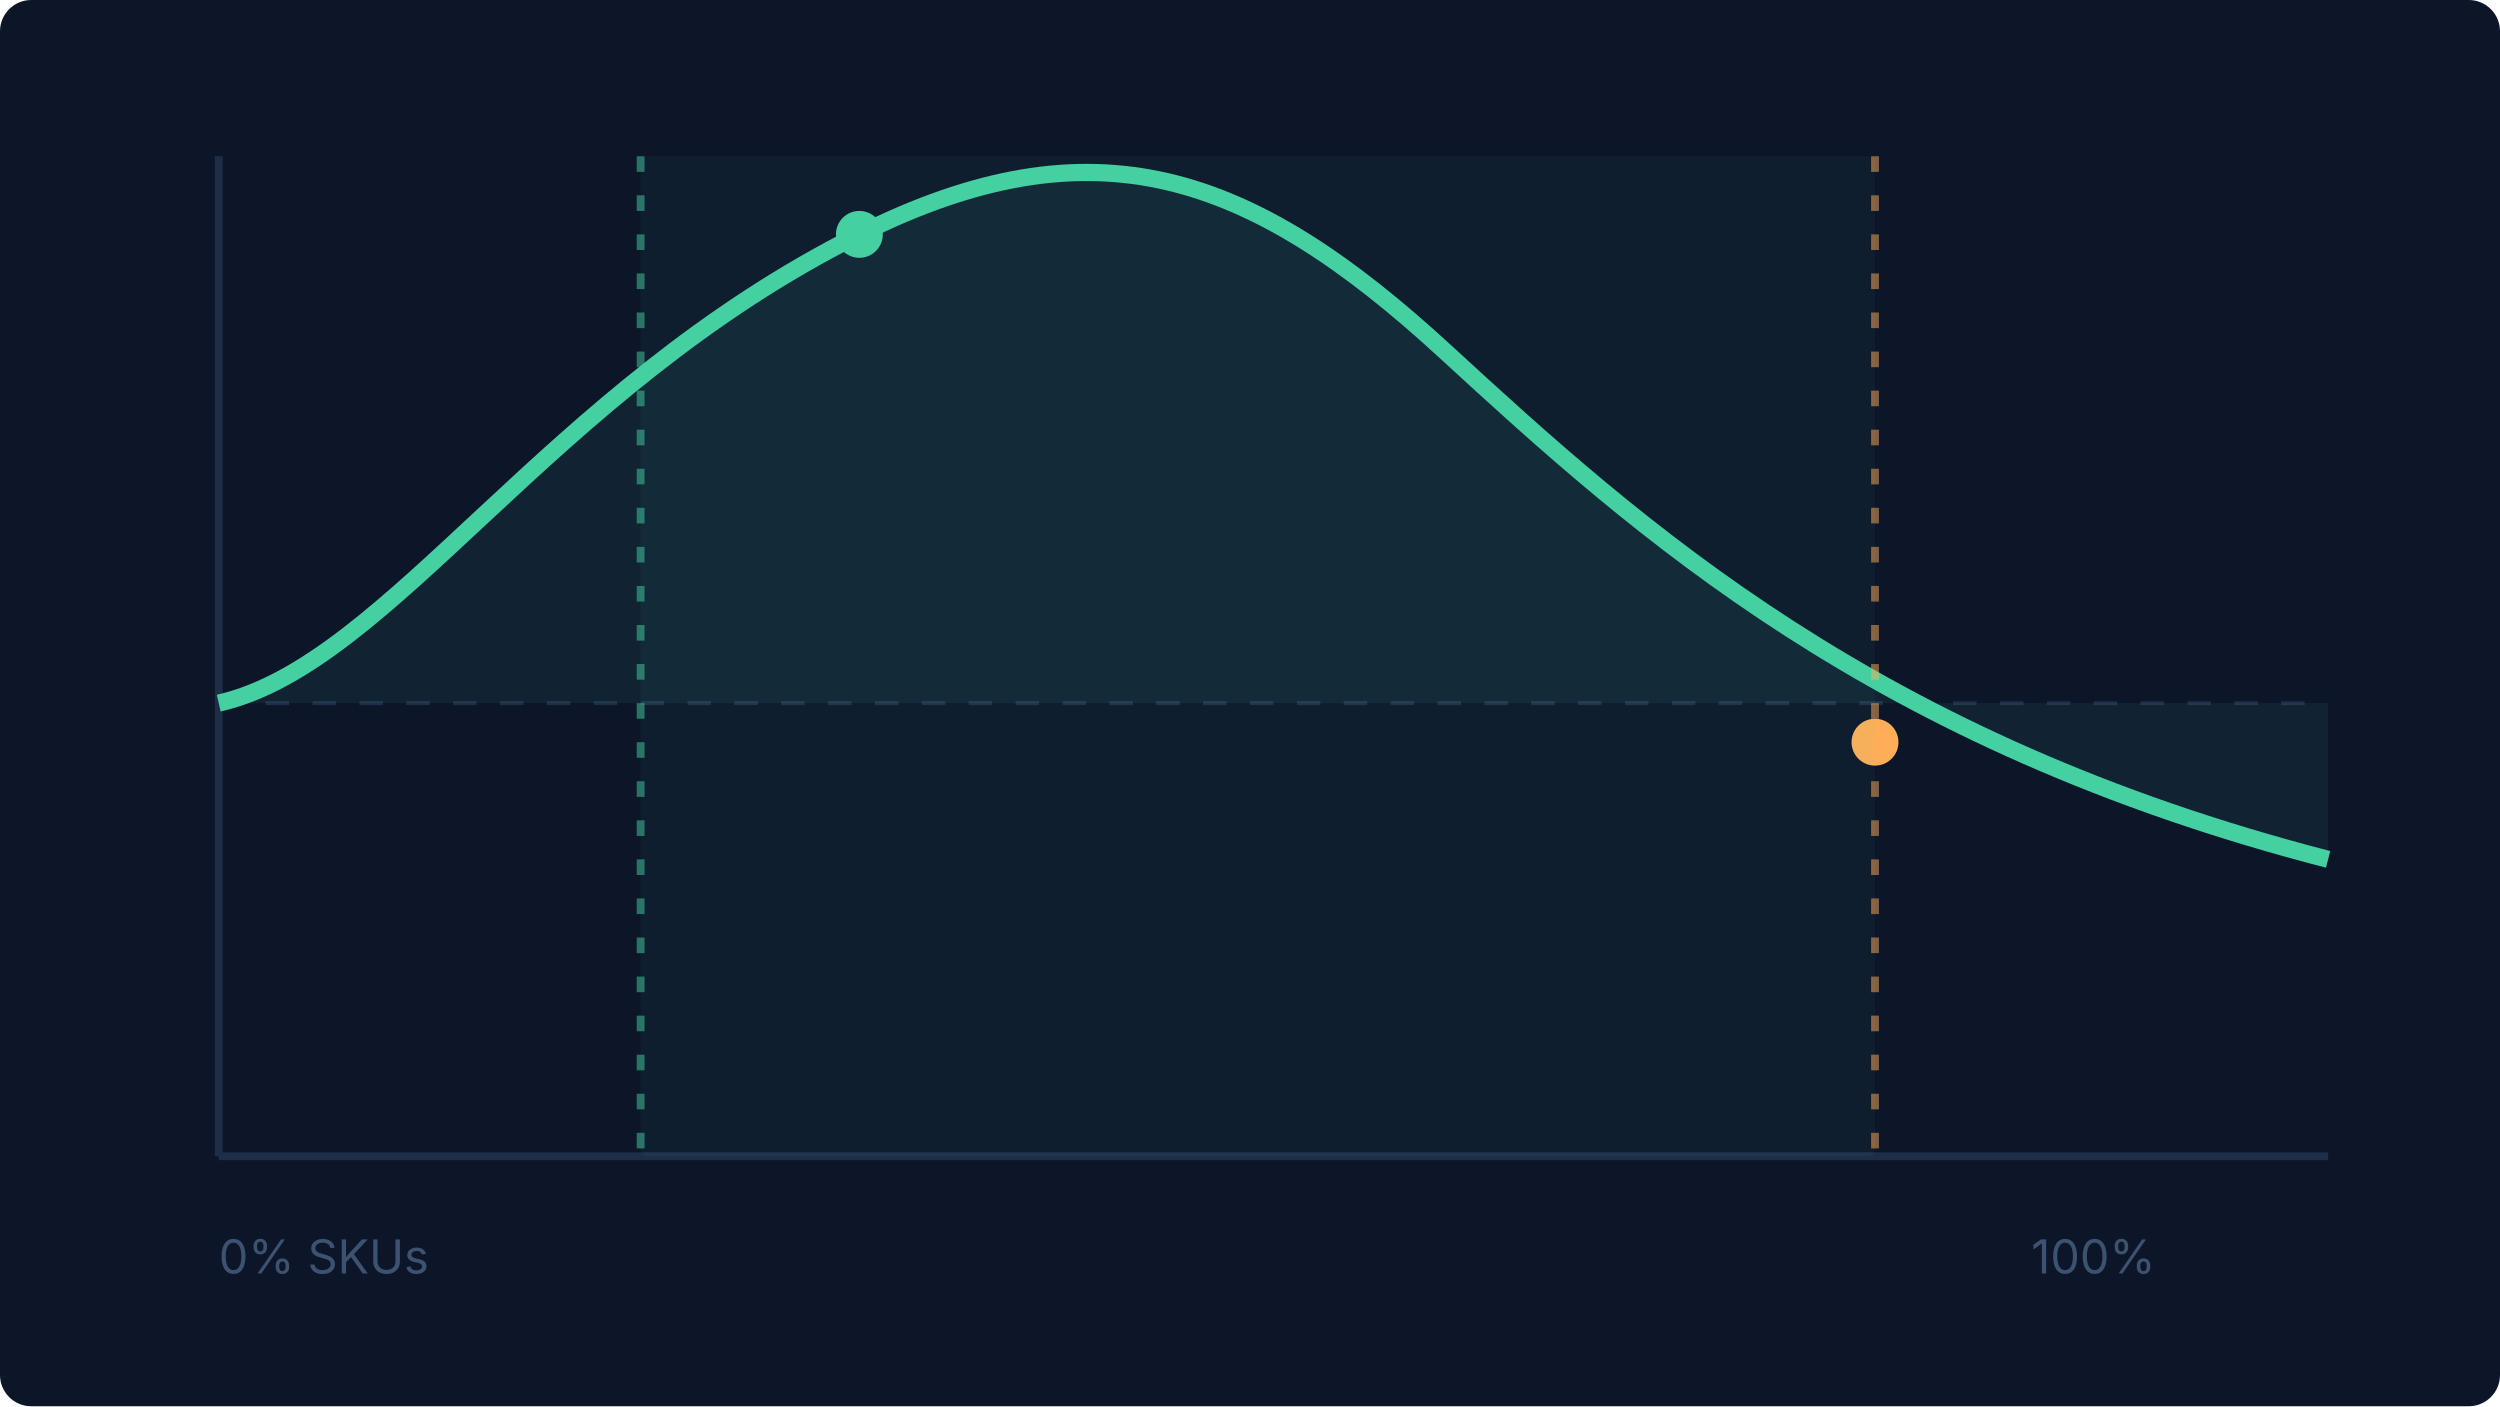
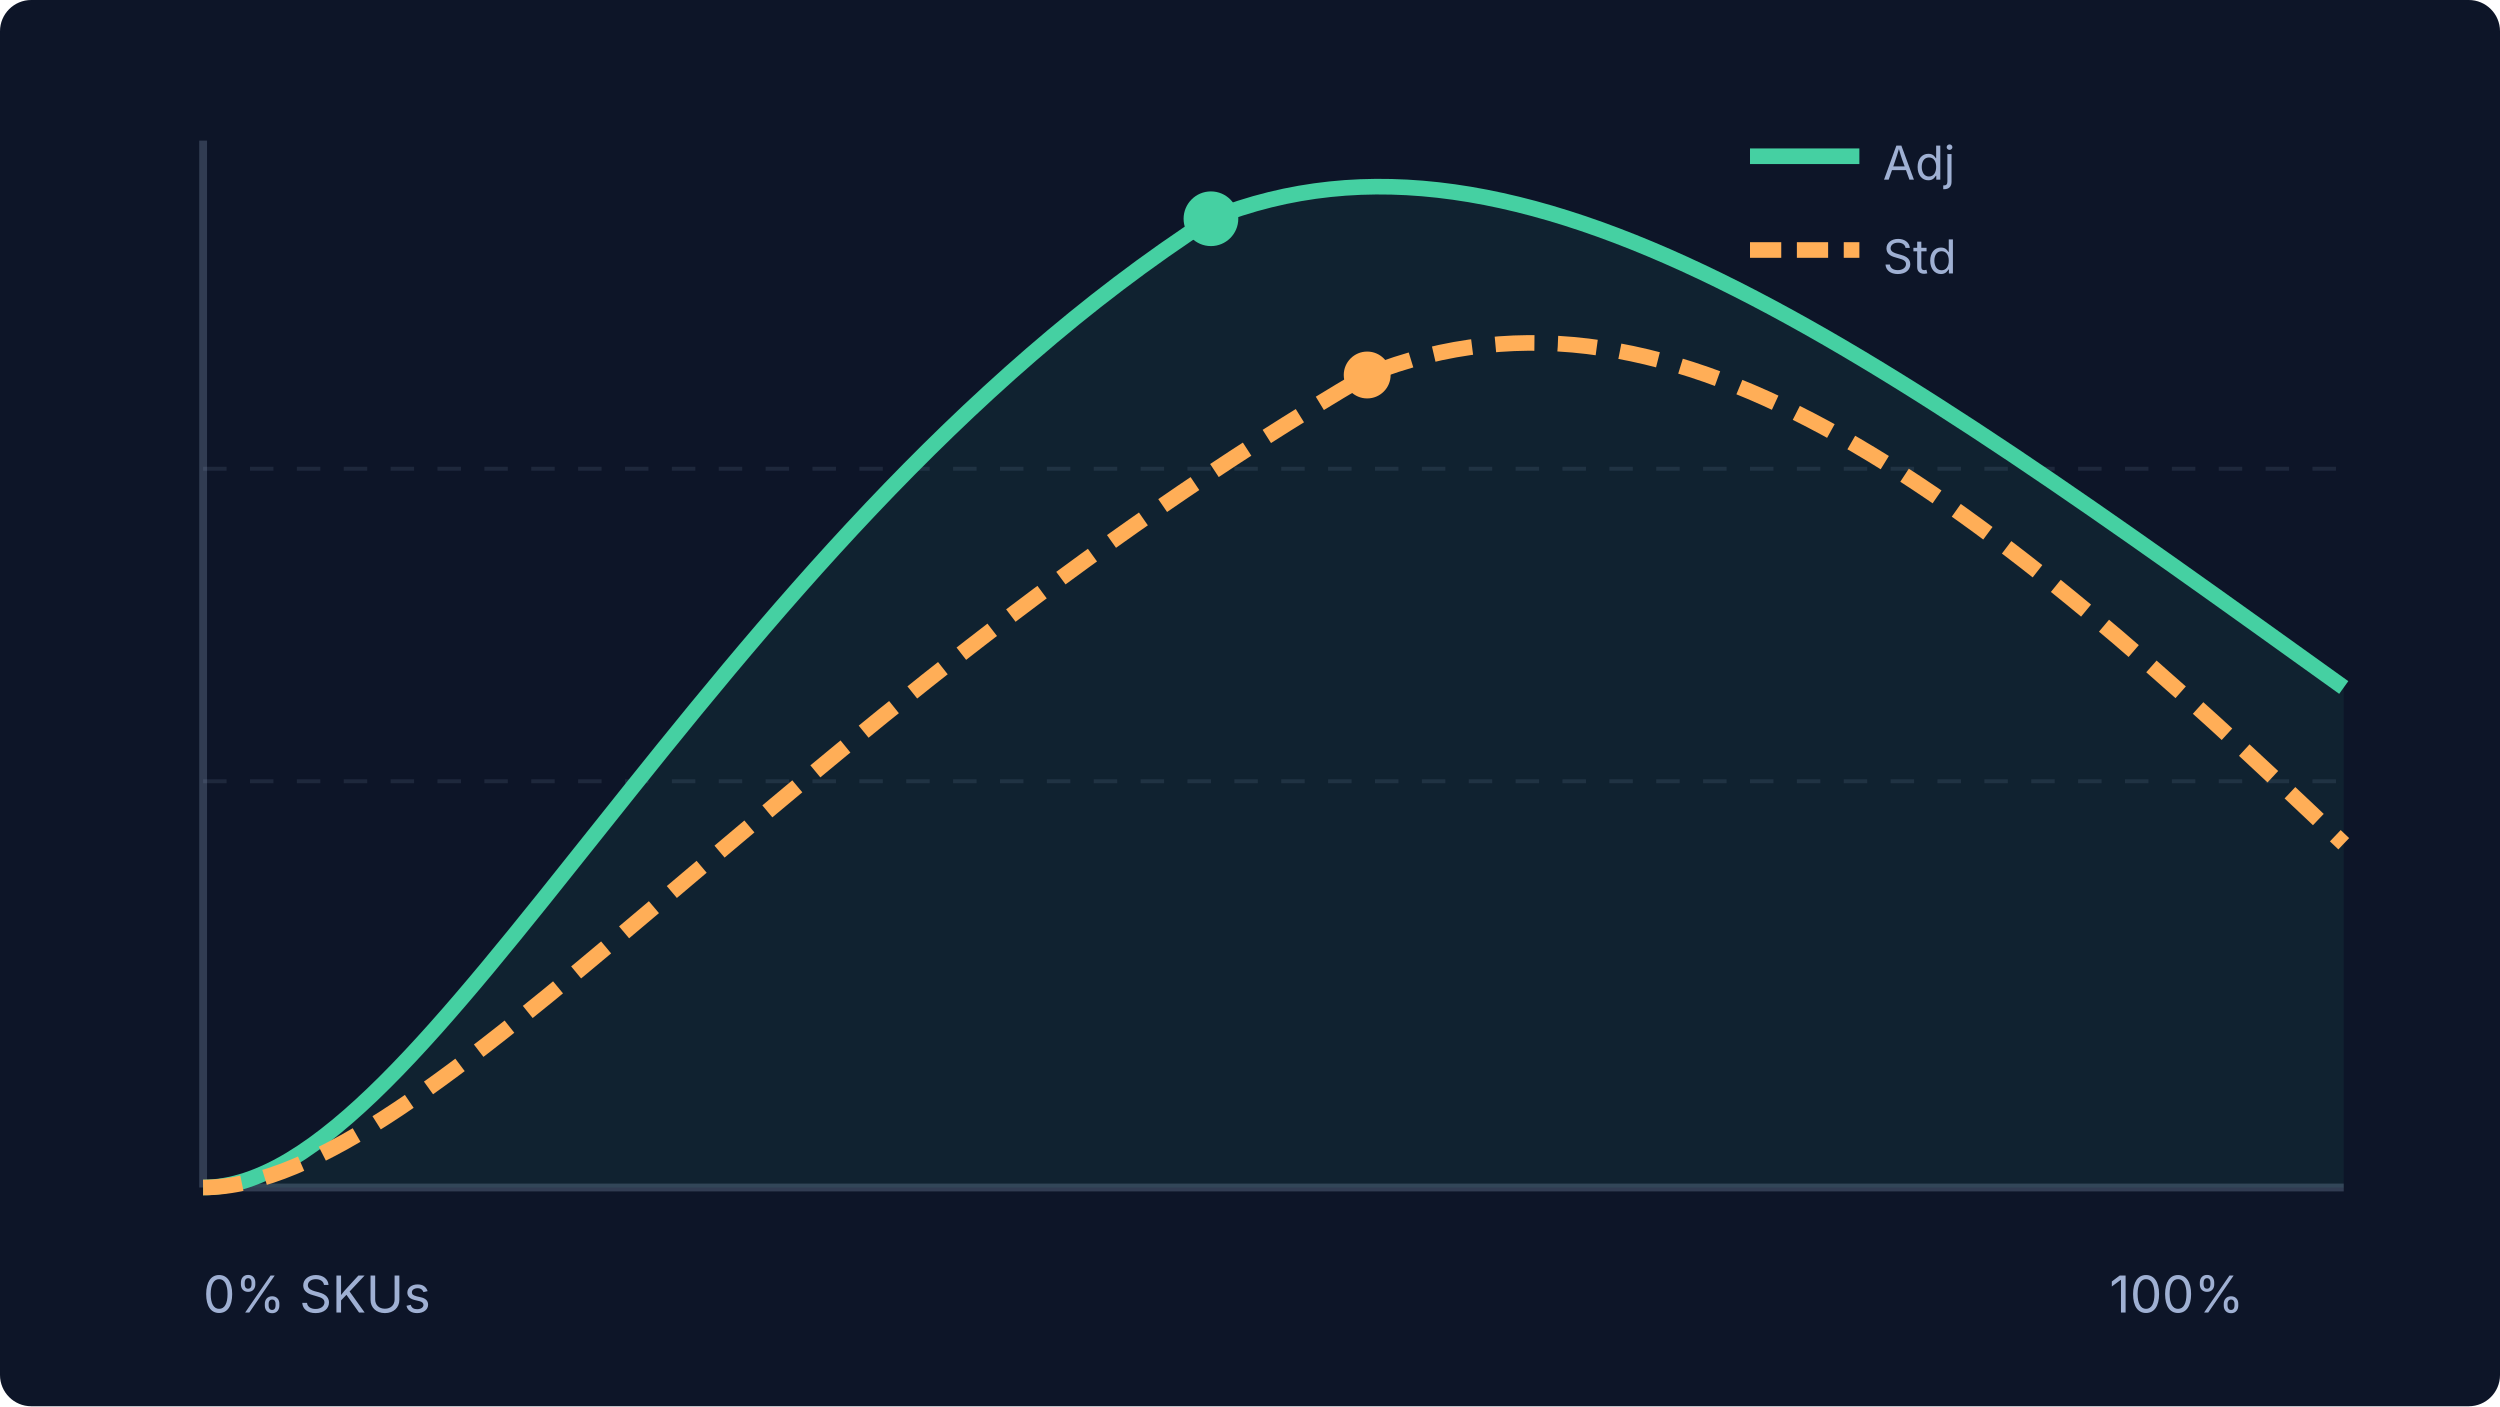
<svg xmlns="http://www.w3.org/2000/svg" width="320" height="180" viewBox="0 0 320 180" fill="none">
  <rect width="320" height="180" rx="4" fill="#0d1528" />
-   <line x1="28" y1="148" x2="298" y2="148" stroke="#1e2e48" stroke-width="1" />
-   <line x1="28" y1="20" x2="28" y2="148" stroke="#1e2e48" stroke-width="1" />
-   <line x1="28" y1="90" x2="298" y2="90" stroke="#1e2e48" stroke-width="0.5" stroke-dasharray="3 3" />
-   <path d="M28 90 C50 85 70 50 110 30 C140 15 160 22 185 45 C210 68 240 95 298 110" stroke="#45d0a2" stroke-width="2.2" fill="none" />
-   <path d="M28 90 C50 85 70 50 110 30 C140 15 160 22 185 45 C210 68 240 95 298 110 L298 90 L28 90 Z" fill="#45d0a2" fill-opacity="0.08" />
-   <circle cx="110" cy="30" r="3" fill="#45d0a2" />
-   <circle cx="240" cy="95" r="3" fill="#ffae57" />
-   <rect x="82" y="20" width="158" height="128" fill="#45d0a2" fill-opacity="0.05" rx="1" />
-   <line x1="82" y1="20" x2="82" y2="148" stroke="#45d0a2" stroke-width="1" stroke-dasharray="2 3" opacity=".5" />
-   <line x1="240" y1="20" x2="240" y2="148" stroke="#ffae57" stroke-width="1" stroke-dasharray="2 3" opacity=".5" />
-   <text x="28" y="163" fill="#3d5270" font-size="6" font-family="Inter,Arial">0% SKUs</text>
-   <text x="260" y="163" fill="#3d5270" font-size="6" font-family="Inter,Arial">100%</text>
+   <line x1="26" y1="152" x2="300" y2="152" stroke="rgba(159,176,211,.25)" stroke-width="1" />
+   <line x1="26" y1="18" x2="26" y2="152" stroke="rgba(159,176,211,.25)" stroke-width="1" />
+   <line x1="26" y1="100" x2="300" y2="100" stroke="rgba(159,176,211,.12)" stroke-width="0.5" stroke-dasharray="3 3" />
+   <line x1="26" y1="60" x2="300" y2="60" stroke="rgba(159,176,211,.12)" stroke-width="0.5" stroke-dasharray="3 3" />
+   <path d="M26,152 C55,152 90,70 155,28 C195,12 240,45 300,88 L300,152 Z" fill="#45d0a2" fill-opacity="0.07" />
+   <path d="M26,152 C55,152 90,70 155,28 C195,12 240,45 300,88" stroke="#45d0a2" stroke-width="2" fill="none" />
+   <circle cx="155" cy="28" r="3.5" fill="#45d0a2" />
+   <path d="M26,152 C55,152 100,92 175,48 C215,32 255,65 300,108" stroke="#ffae57" stroke-width="2" fill="none" stroke-dasharray="5 3" />
+   <circle cx="175" cy="48" r="3" fill="#ffae57" />
+   <text x="26" y="168" fill="#9fb0d3" font-size="6.5" font-family="Inter,Arial">0% SKUs</text>
+   <text x="270" y="168" fill="#9fb0d3" font-size="6.5" font-family="Inter,Arial">100%</text>
+   <line x1="224" y1="20" x2="238" y2="20" stroke="#45d0a2" stroke-width="2" />
+   <text x="241" y="23" fill="#9fb0d3" font-size="6" font-family="Inter,Arial">Adj</text>
+   <line x1="224" y1="32" x2="238" y2="32" stroke="#ffae57" stroke-width="2" stroke-dasharray="4 2" />
+   <text x="241" y="35" fill="#9fb0d3" font-size="6" font-family="Inter,Arial">Std</text>
</svg>
